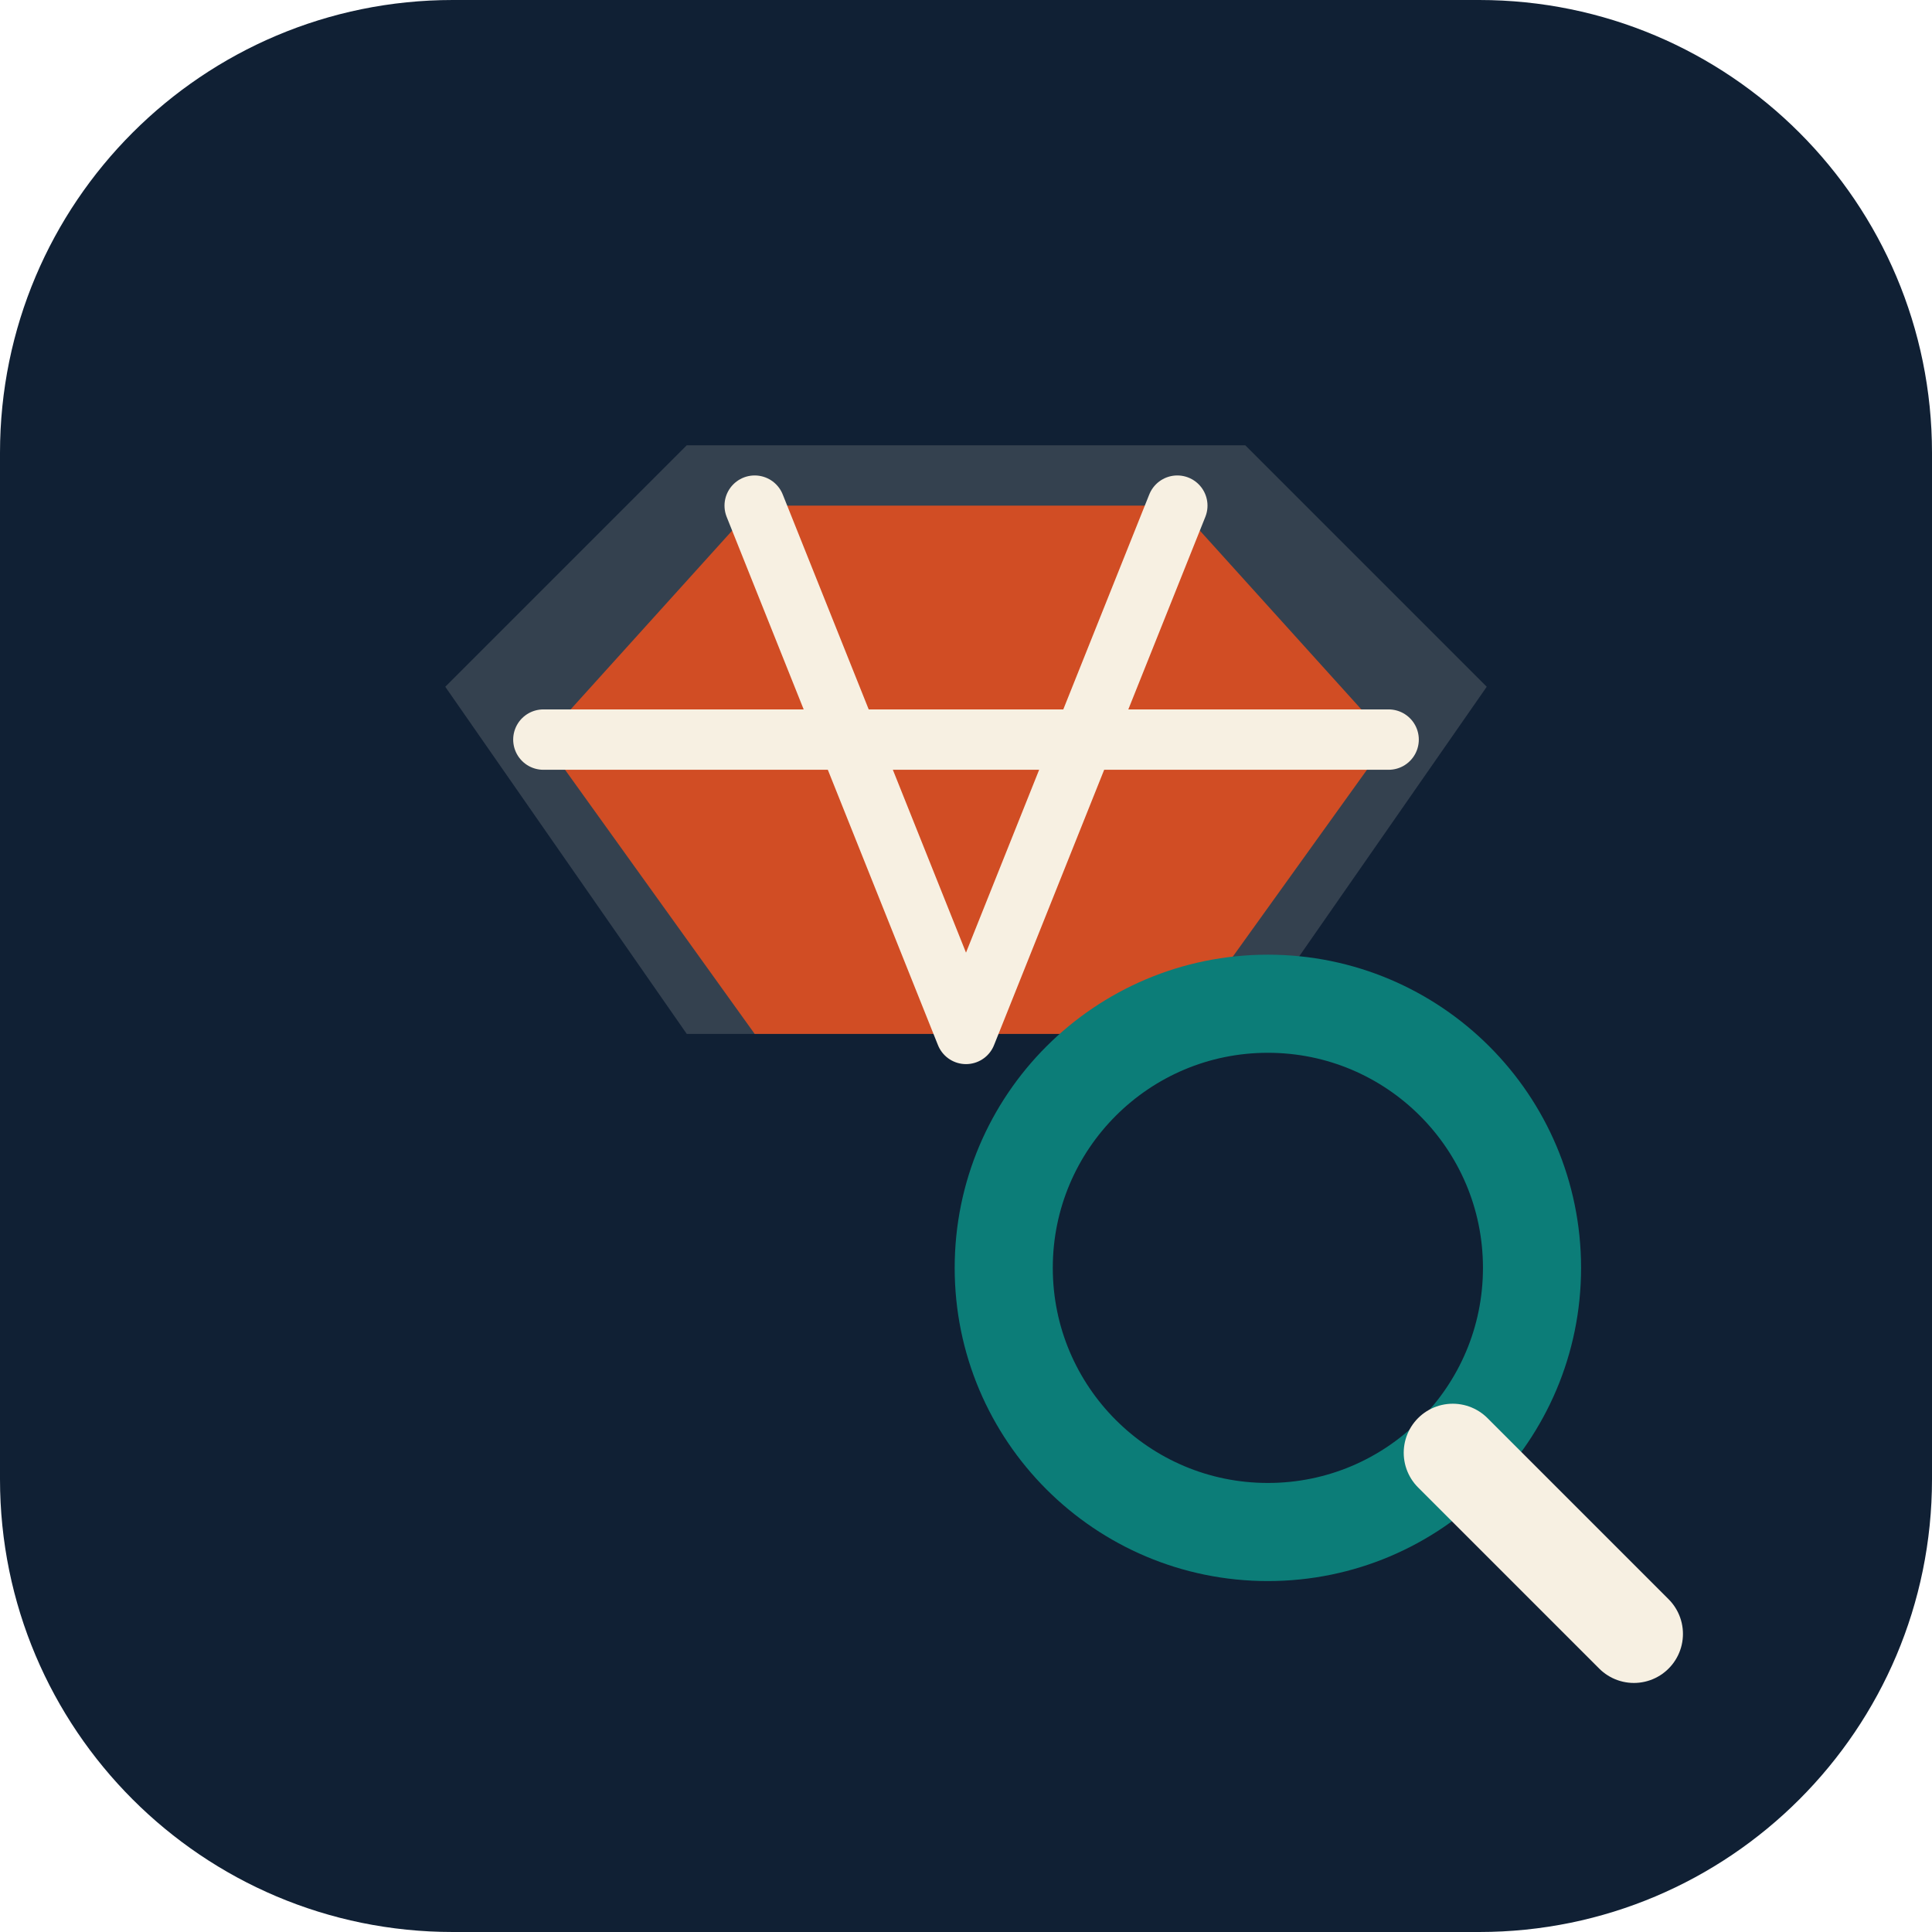
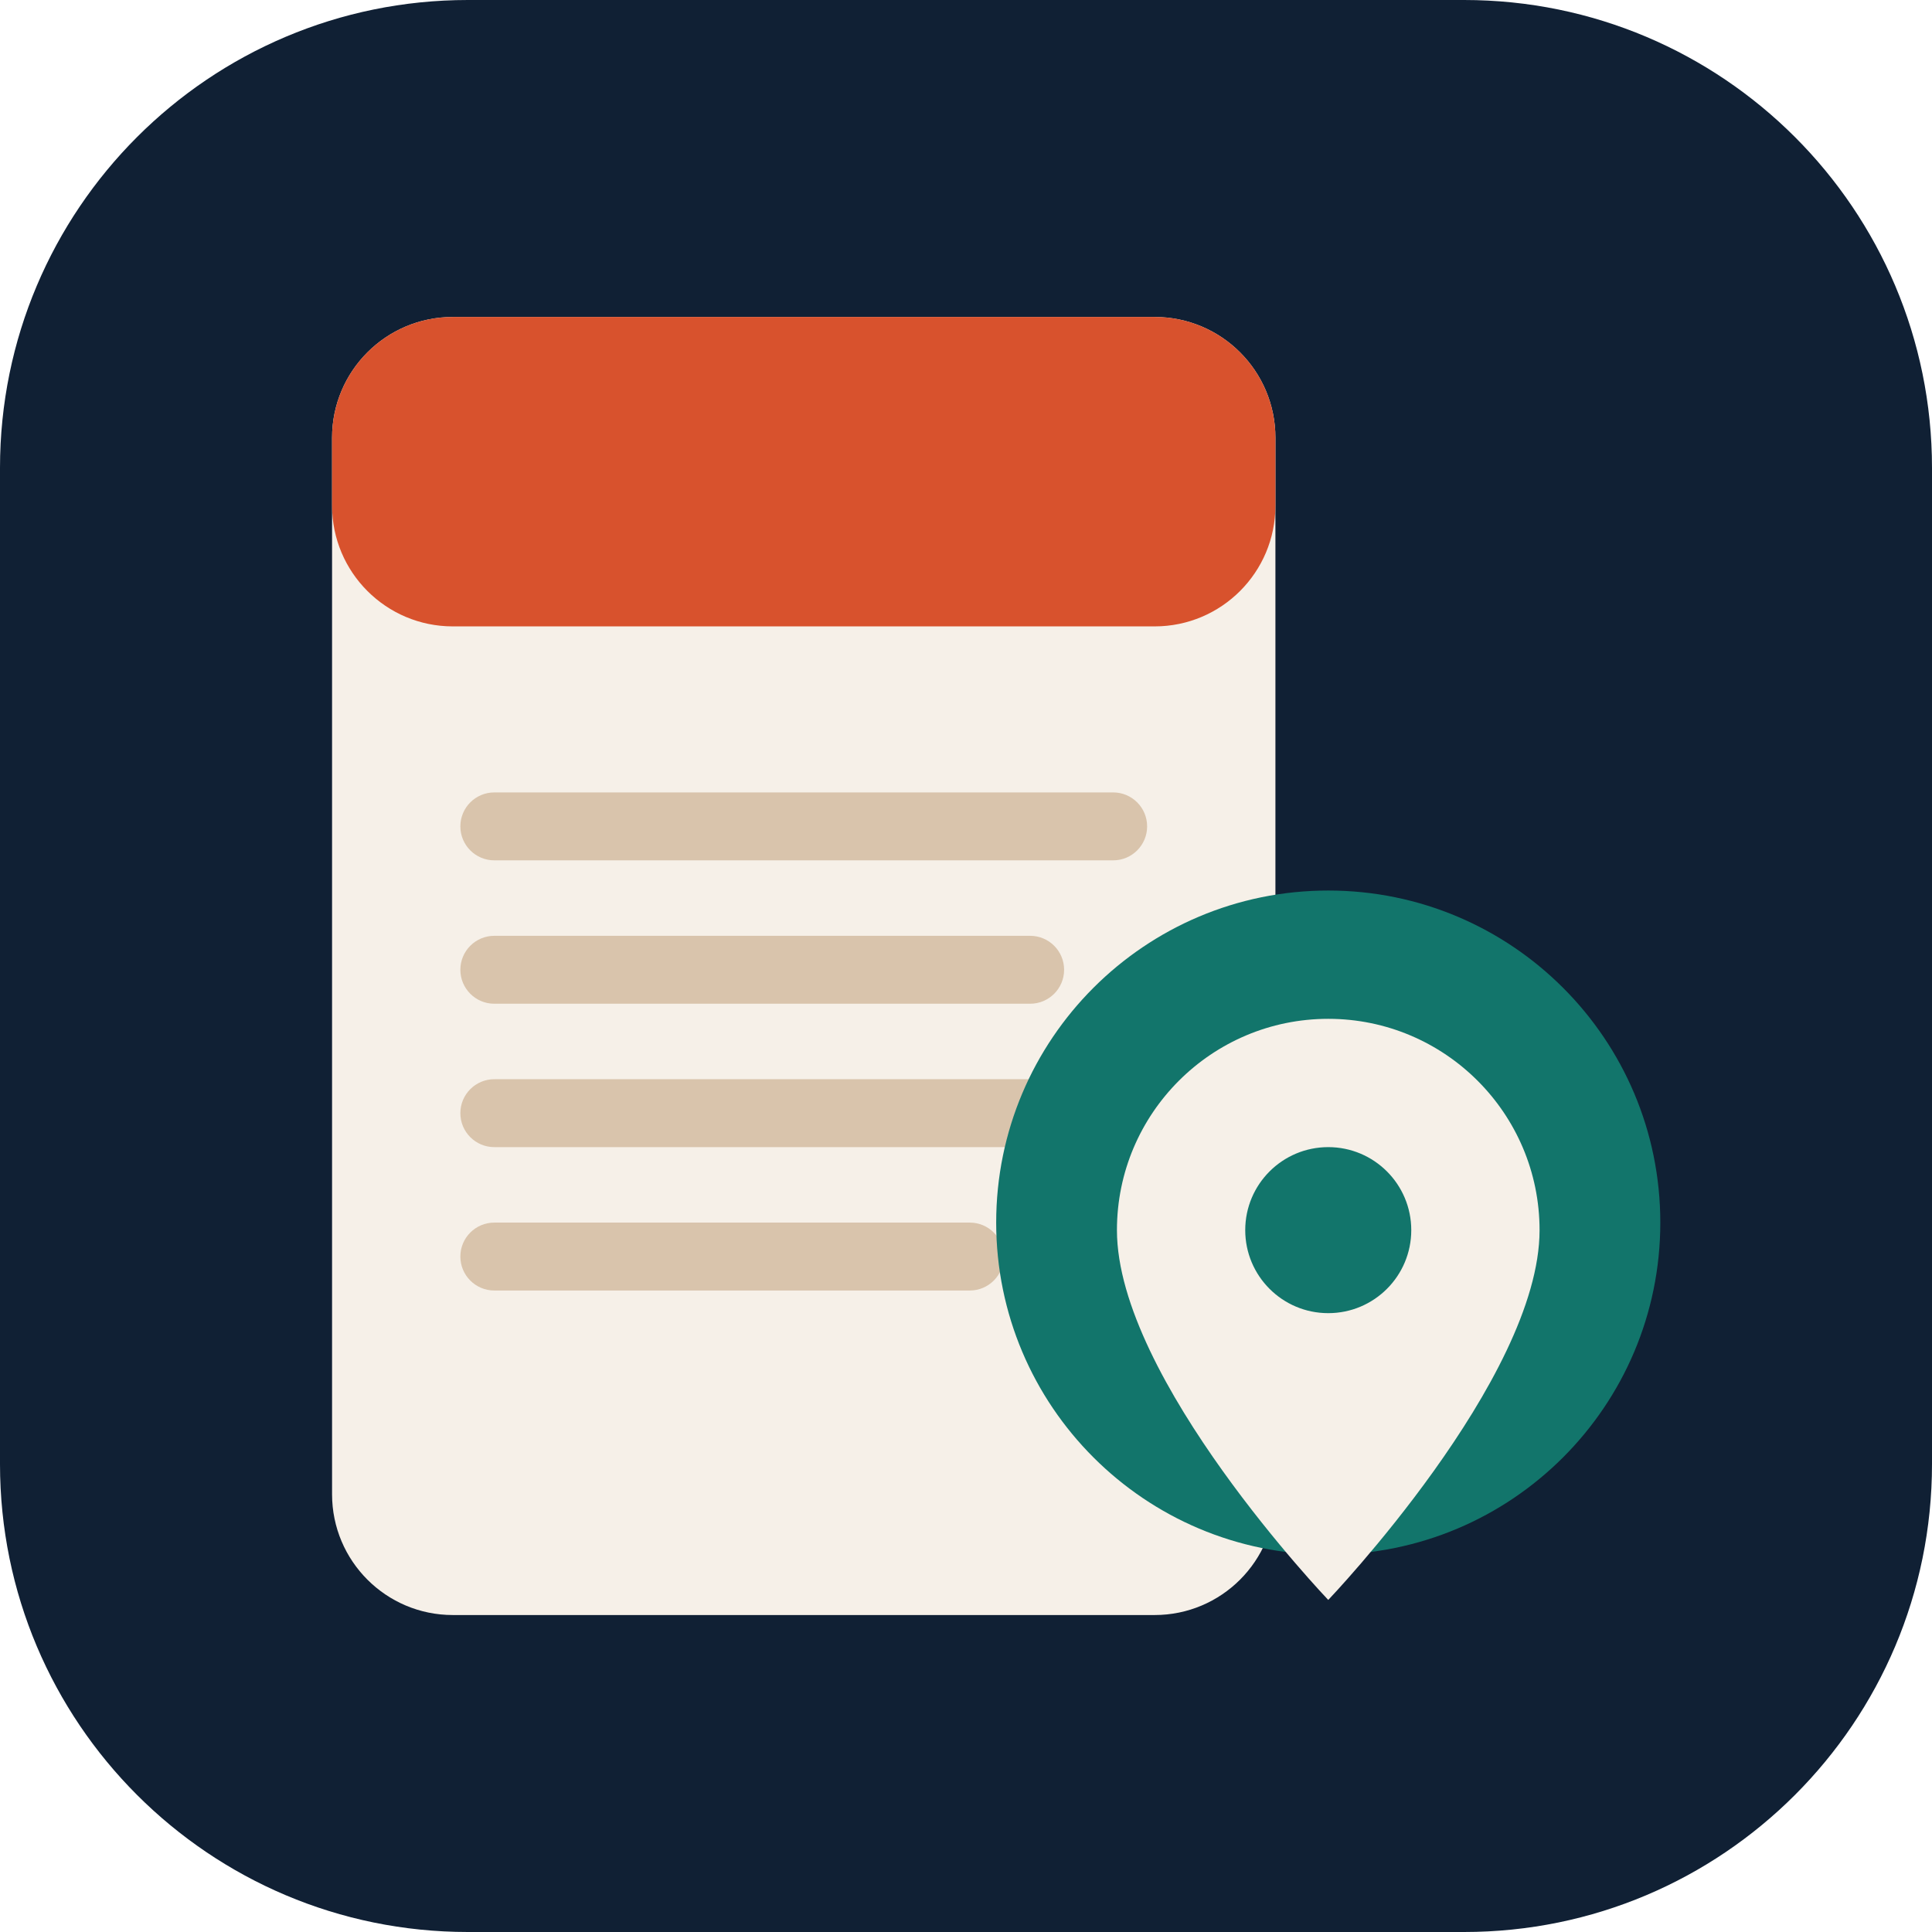
<svg xmlns="http://www.w3.org/2000/svg" viewBox="0 0 512 512">
-   <rect width="512" height="512" rx="120" fill="#102034" />
-   <path d="M118 182 182 118h148l64 64-64 92H182Z" fill="#f7f0e2" opacity=".16" />
-   <path d="m144 196 56-62h112l56 62-56 78H200z" fill="#d14d24" />
-   <path d="m200 134 56 140 56-140" fill="none" stroke="#f7f0e2" stroke-linecap="round" stroke-linejoin="round" stroke-width="16" />
-   <path d="M144 196h224" fill="none" stroke="#f7f0e2" stroke-linecap="round" stroke-width="16" />
-   <circle cx="336" cy="336" r="70" fill="none" stroke="#0c7d78" stroke-width="26" />
-   <path d="m385 385 48 48" fill="none" stroke="#f7f0e2" stroke-linecap="round" stroke-width="26" />
+   <rect width="512" height="512" rx="124" fill="#102034" />
+   <rect x="88" y="84" width="250" height="344" rx="32" fill="#f6f0e8" />
+   <rect x="88" y="84" width="250" height="82" rx="32" fill="#d8522d" />
+   <rect x="122" y="210" width="182" height="18" rx="9" fill="#d9c4ac" />
+   <rect x="122" y="248" width="160" height="18" rx="9" fill="#d9c4ac" />
+   <rect x="122" y="286" width="182" height="18" rx="9" fill="#d9c4ac" />
+   <rect x="122" y="324" width="144" height="18" rx="9" fill="#d9c4ac" />
+   <circle cx="352" cy="324" r="88" fill="#12756b" />
+   <path d="M352 270c-30.9 0-56 25.1-56 56 0 39.4 56 98 56 98s56-58.6 56-98c0-30.9-25.1-56-56-56Zm0 78a22 22 0 1 1 0-44 22 22 0 0 1 0 44Z" fill="#f6f0e8" />
</svg>
